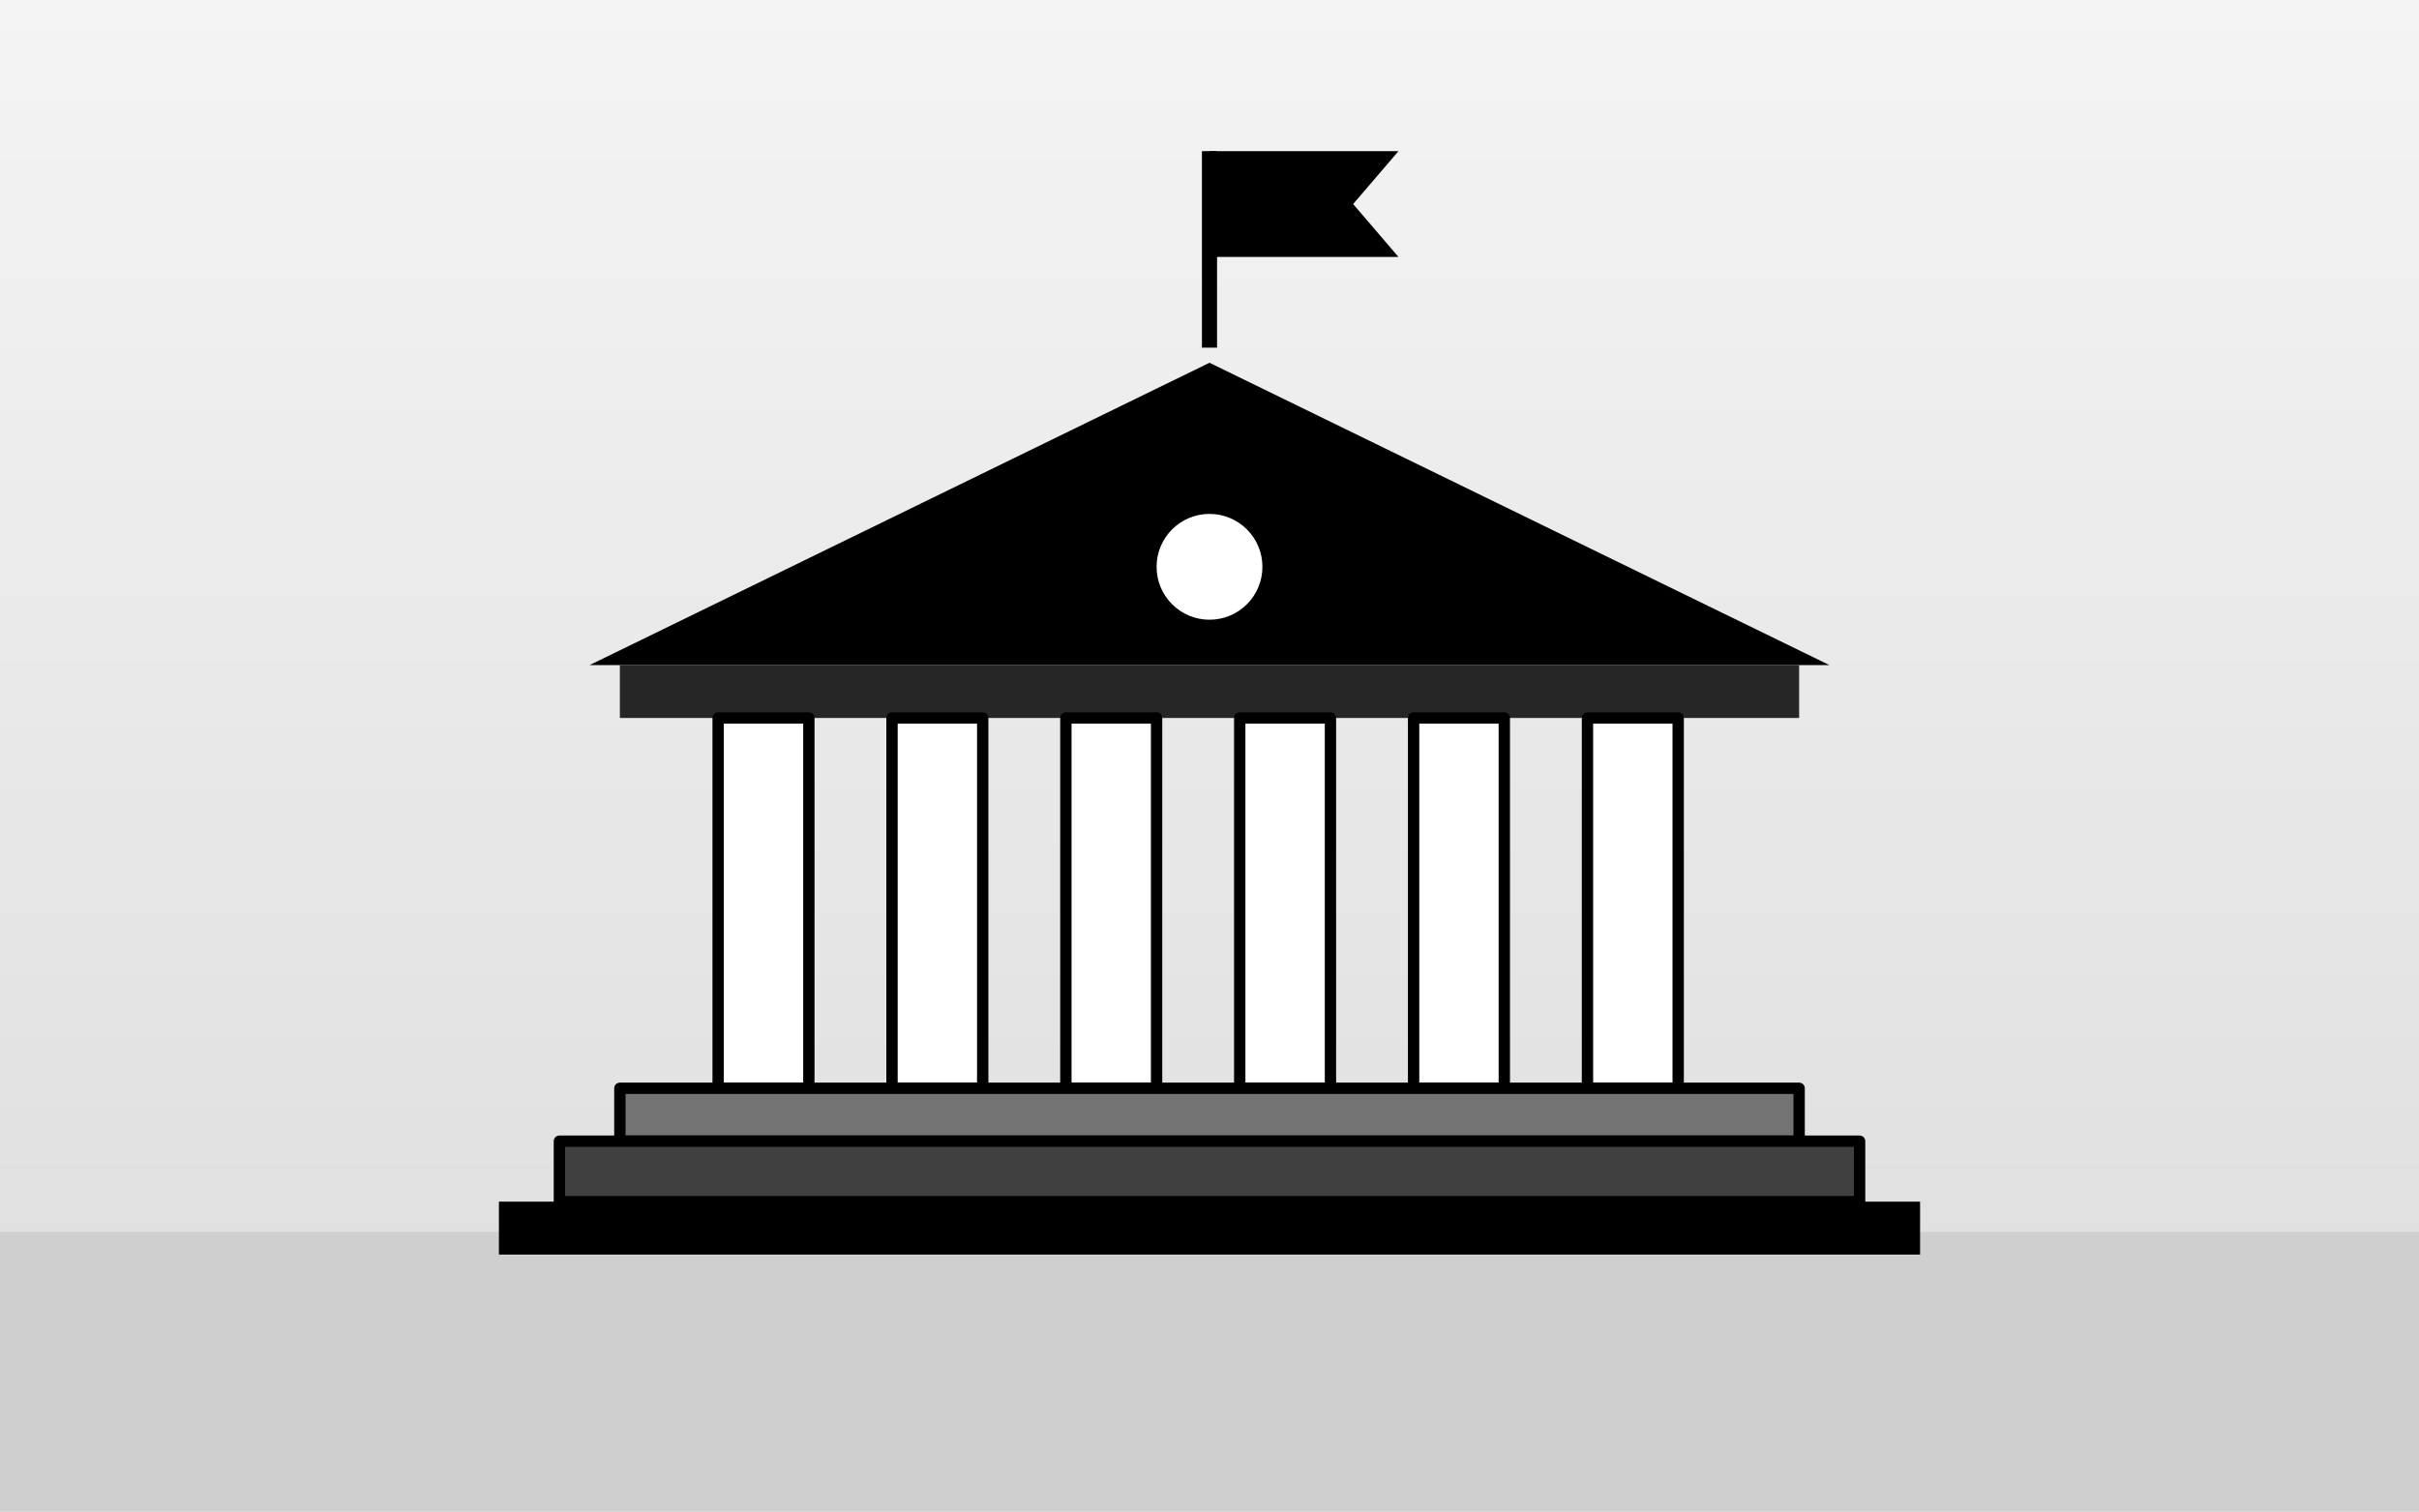
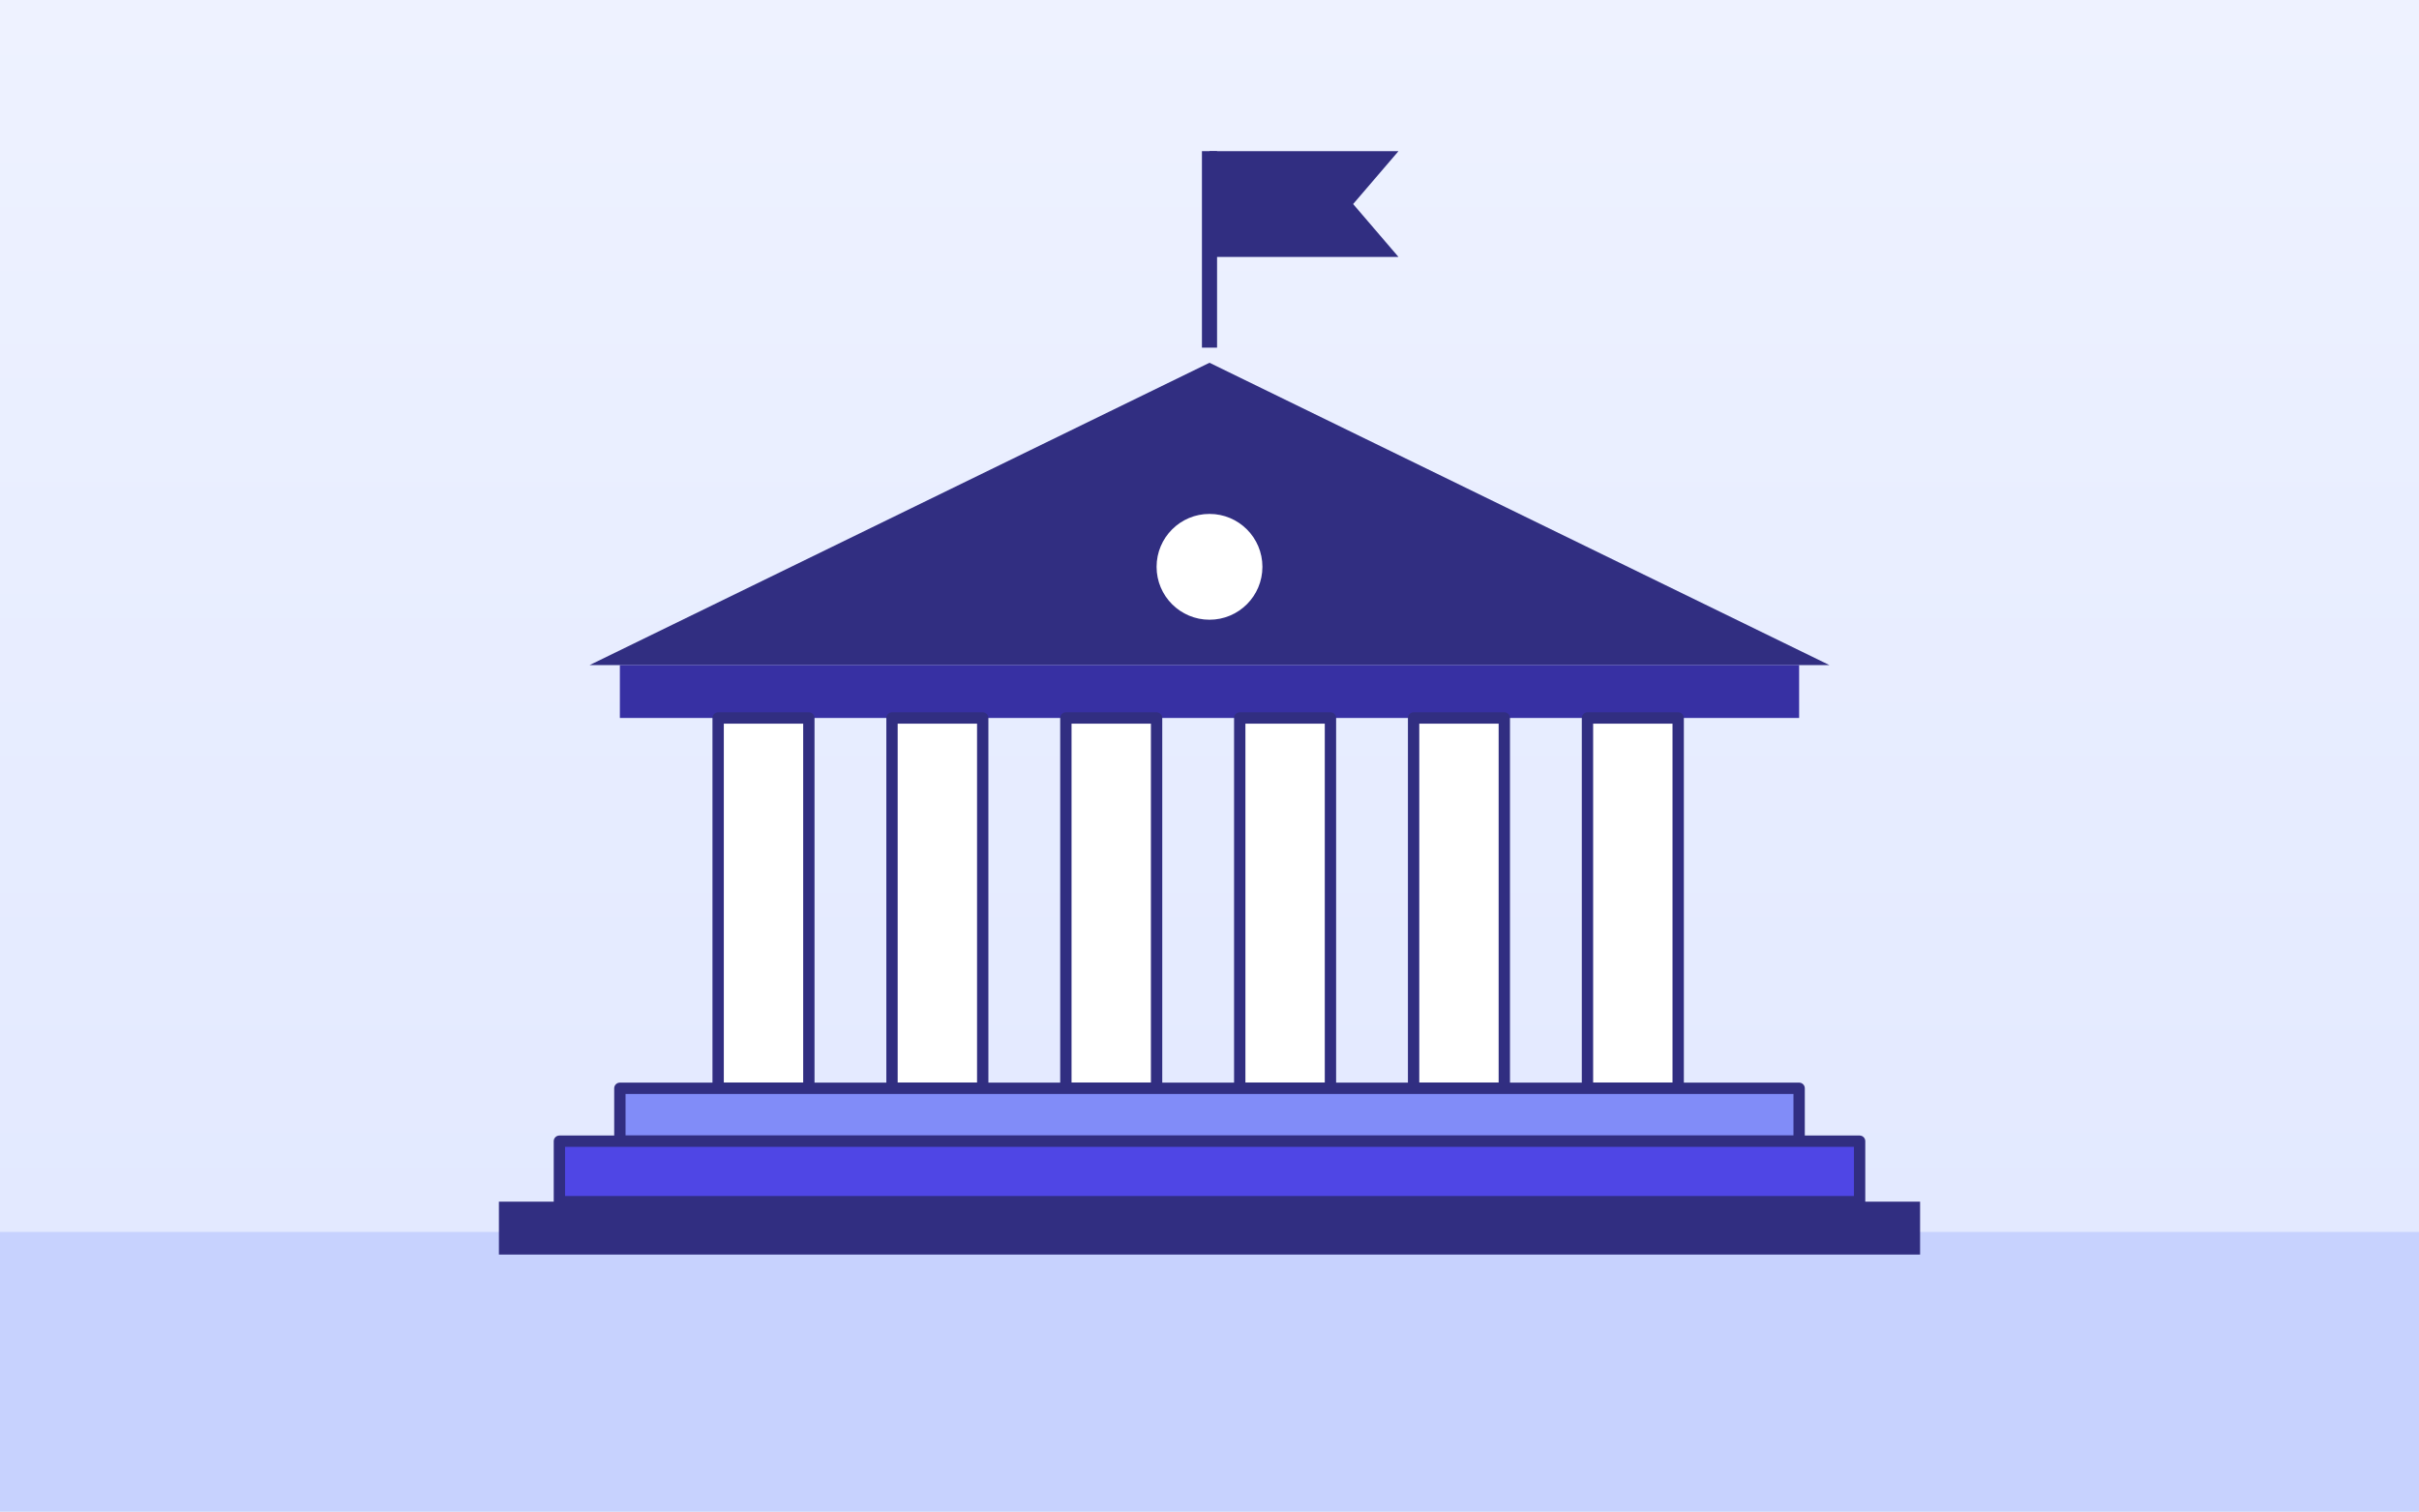
<svg xmlns="http://www.w3.org/2000/svg" viewBox="0 0 640 400" preserveAspectRatio="xMidYMid slice">
  <defs>
    <linearGradient id="g" x1="0" y1="0" x2="0" y2="1">
-       <stop offset="0" stop-color="#F4F4F4" />
-       <stop offset="1" stop-color="#DCDCDC" />
+       <stop offset="0" stop-color="#EEF2FF" />
+       <stop offset="1" stop-color="#E0E7FF" />
    </linearGradient>
  </defs>
  <rect width="640" height="400" fill="url(#g)" />
-   <rect y="326" width="640" height="74" fill="#CFCFCF" />
-   <path d="M320 92V40" stroke="#000" stroke-width="4" />
-   <path d="M320 40h50l-12 14 12 14h-50z" fill="#000" />
-   <polygon points="156,176 320,96 484,176" fill="#000" />
+   <rect y="326" width="640" height="74" fill="#C7D2FE" />
+   <path d="M320 92V40" stroke="#312E81" stroke-width="4" />
+   <path d="M320 40h50l-12 14 12 14h-50z" fill="#312E81" />
+   <polygon points="156,176 320,96 484,176" fill="#312E81" />
  <circle cx="320" cy="150" r="14" fill="#fff" />
-   <rect x="164" y="176" width="312" height="14" fill="#262626" />
-   <rect x="190" y="190" width="24" height="98" fill="#fff" stroke="#000" stroke-width="3" stroke-linejoin="round" />
-   <rect x="236" y="190" width="24" height="98" fill="#fff" stroke="#000" stroke-width="3" stroke-linejoin="round" />
-   <rect x="282" y="190" width="24" height="98" fill="#fff" stroke="#000" stroke-width="3" stroke-linejoin="round" />
-   <rect x="328" y="190" width="24" height="98" fill="#fff" stroke="#000" stroke-width="3" stroke-linejoin="round" />
-   <rect x="374" y="190" width="24" height="98" fill="#fff" stroke="#000" stroke-width="3" stroke-linejoin="round" />
-   <rect x="420" y="190" width="24" height="98" fill="#fff" stroke="#000" stroke-width="3" stroke-linejoin="round" />
-   <rect x="164" y="288" width="312" height="14" fill="#737373" stroke="#000" stroke-width="3" stroke-linejoin="round" />
-   <rect x="148" y="302" width="344" height="16" fill="#404040" stroke="#000" stroke-width="3" stroke-linejoin="round" />
-   <rect x="132" y="318" width="376" height="14" fill="#000" />
+   <rect x="164" y="176" width="312" height="14" fill="#3730A3" />
+   <rect x="190" y="190" width="24" height="98" fill="#fff" stroke="#312E81" stroke-width="3" stroke-linejoin="round" />
+   <rect x="236" y="190" width="24" height="98" fill="#fff" stroke="#312E81" stroke-width="3" stroke-linejoin="round" />
+   <rect x="282" y="190" width="24" height="98" fill="#fff" stroke="#312E81" stroke-width="3" stroke-linejoin="round" />
+   <rect x="328" y="190" width="24" height="98" fill="#fff" stroke="#312E81" stroke-width="3" stroke-linejoin="round" />
+   <rect x="374" y="190" width="24" height="98" fill="#fff" stroke="#312E81" stroke-width="3" stroke-linejoin="round" />
+   <rect x="420" y="190" width="24" height="98" fill="#fff" stroke="#312E81" stroke-width="3" stroke-linejoin="round" />
+   <rect x="164" y="288" width="312" height="14" fill="#818CF8" stroke="#312E81" stroke-width="3" stroke-linejoin="round" />
+   <rect x="148" y="302" width="344" height="16" fill="#4F46E5" stroke="#312E81" stroke-width="3" stroke-linejoin="round" />
+   <rect x="132" y="318" width="376" height="14" fill="#312E81" />
</svg>
